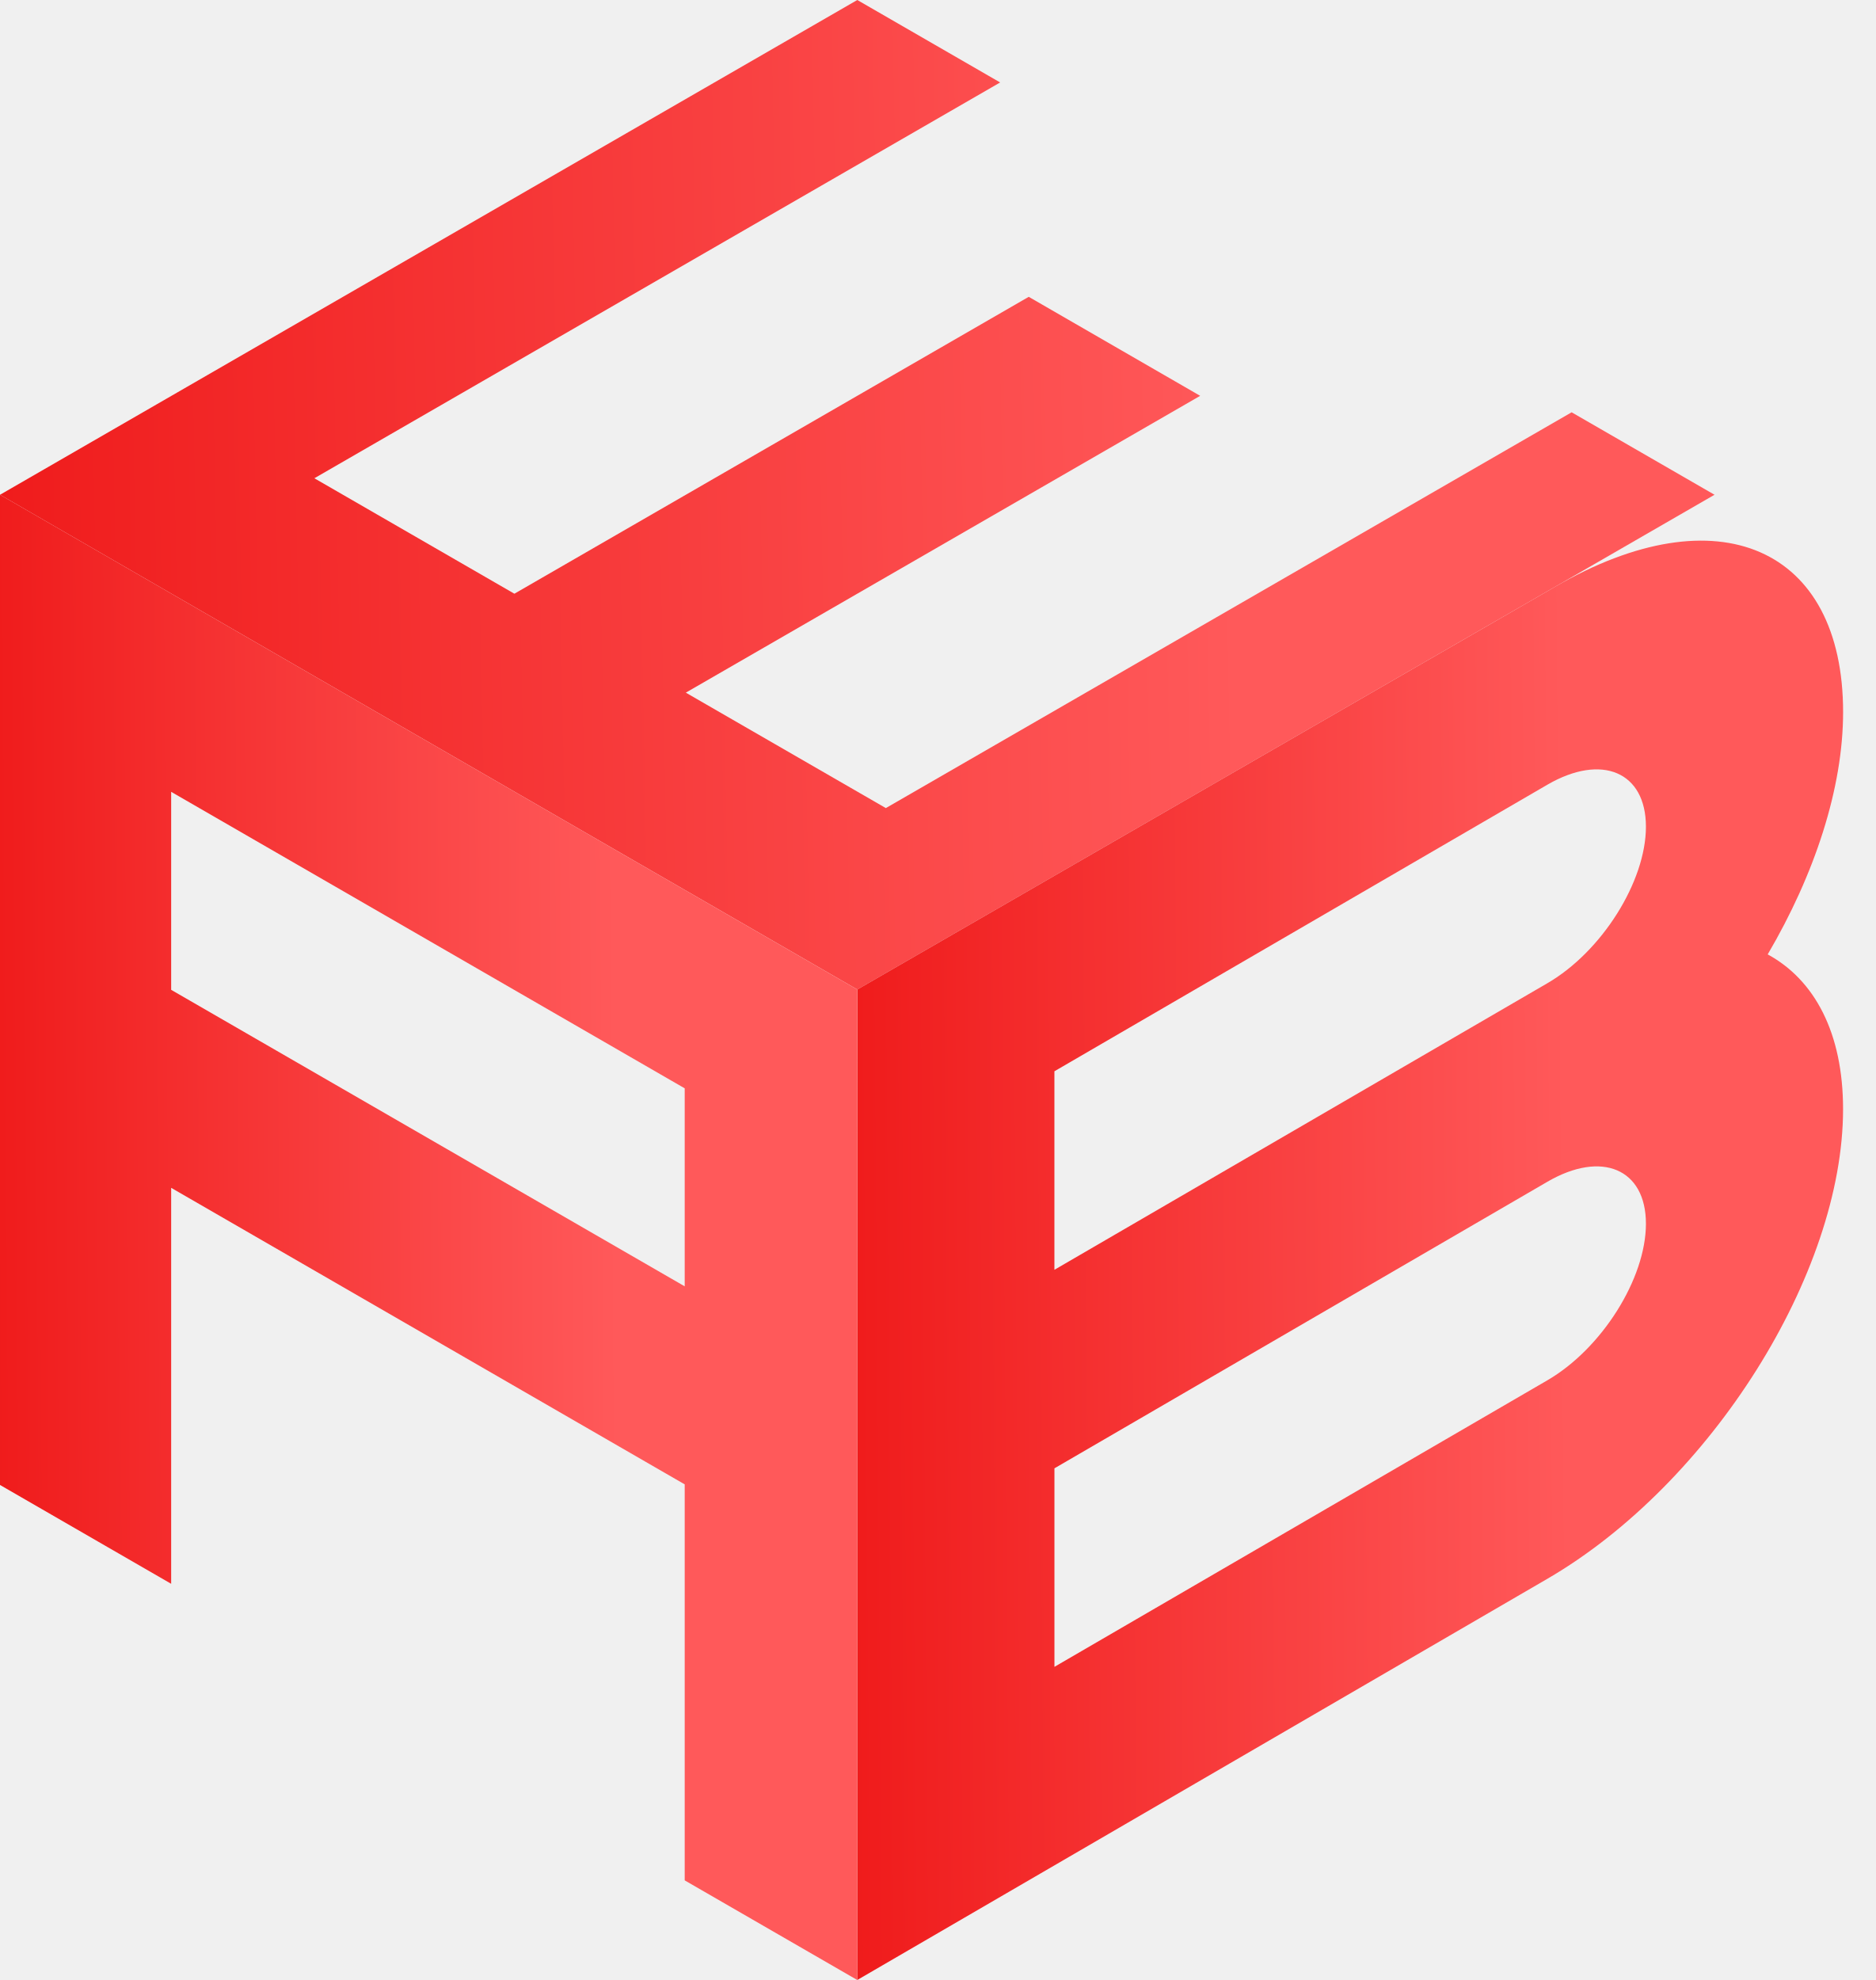
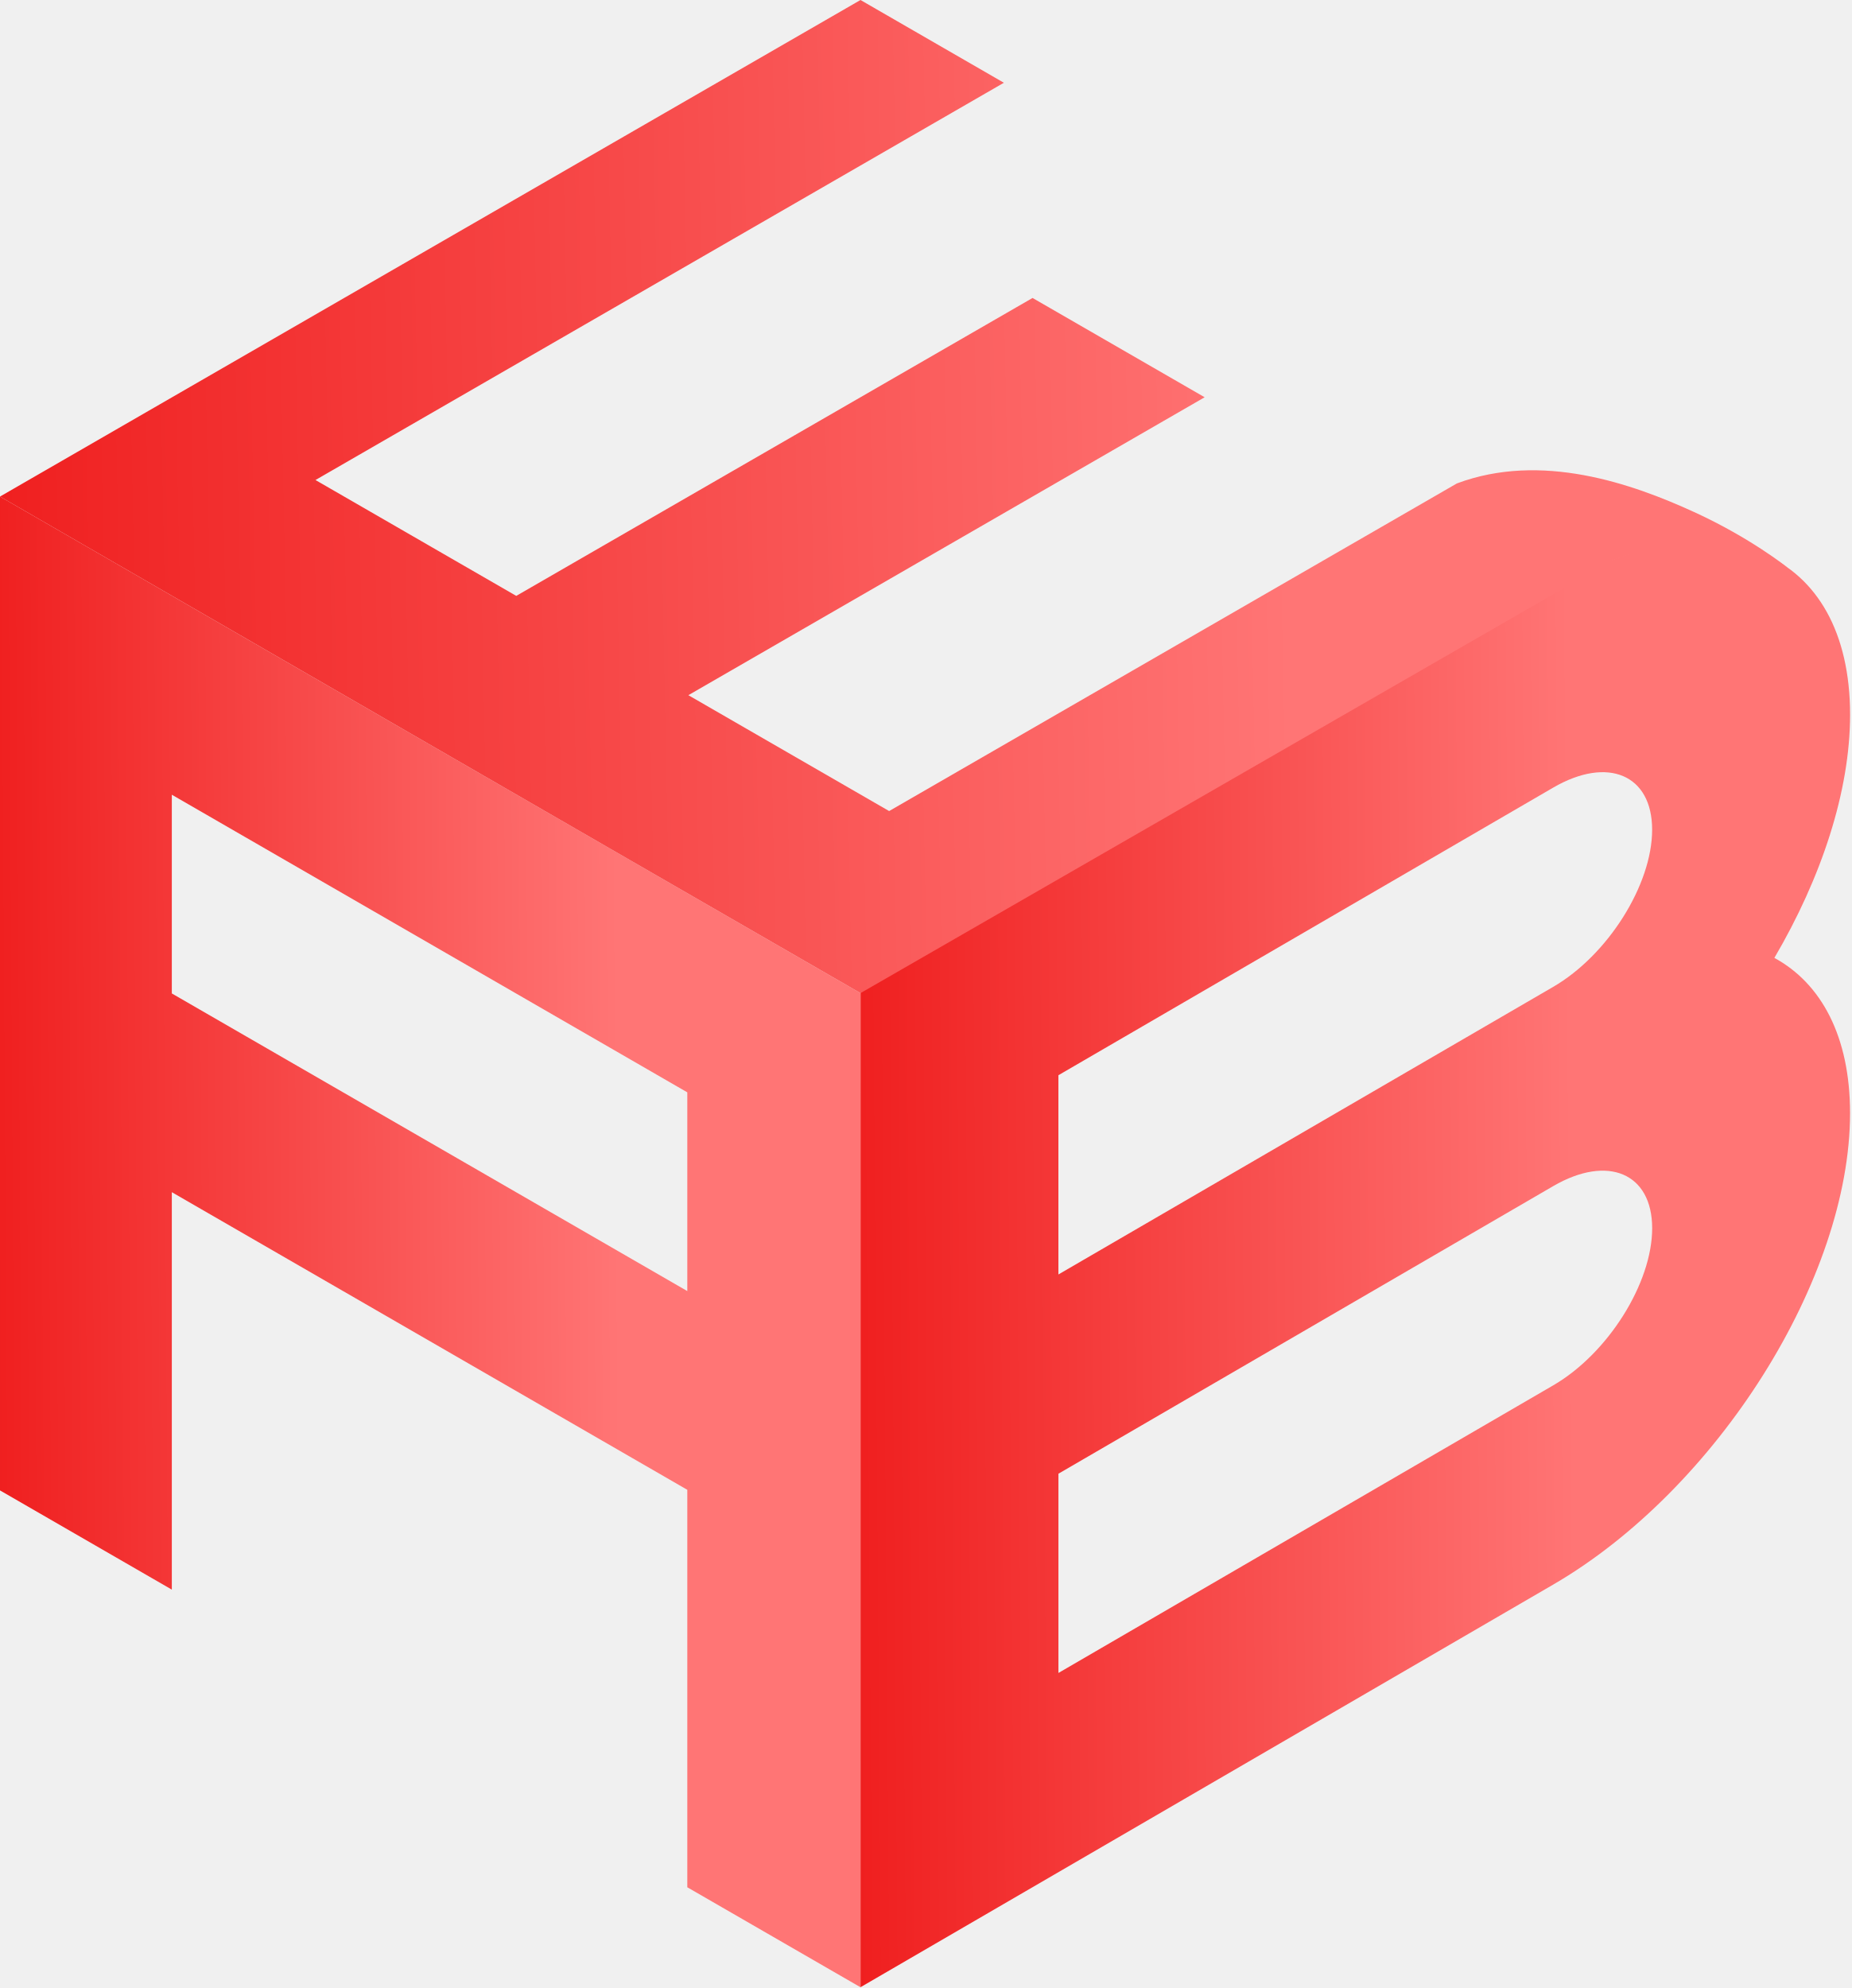
- <svg xmlns="http://www.w3.org/2000/svg" width="54" height="57" viewBox="0 0 54 57" fill="none">
-   <path d="M45.25 11.869L25.505 23.263L19.746 19.94L34.555 11.395L29.619 8.545L14.81 17.092L9.051 13.768L28.796 2.374L24.683 0L0.001 14.243L24.684 28.486L49.364 14.243L45.25 11.869Z" fill="url(#paint0_linear)" />
-   <path d="M53.066 20.499C53.066 15.764 49.466 14.164 44.763 16.898L24.684 28.486L24.682 39.855V45.57V57L44.55 45.451C49.253 42.717 53.065 36.664 53.065 31.929C53.065 29.733 52.244 28.208 50.895 27.475C52.245 25.174 53.066 22.695 53.066 20.499ZM30.358 30.84L44.55 22.591C46.118 21.68 47.389 22.221 47.389 23.799C47.389 25.378 46.118 27.396 44.55 28.306L30.358 36.555V30.84ZM47.389 35.229C47.389 36.808 46.119 38.825 44.551 39.736L30.359 47.985V42.27L44.551 34.021C46.118 33.109 47.389 33.65 47.389 35.229Z" fill="url(#paint1_linear)" />
-   <path d="M0 14.242V42.749L4.928 45.594V34.195L19.714 42.732V54.132L24.682 57L24.683 28.486L0 14.242ZM19.714 37.031L4.928 28.495V22.795L19.714 31.331V37.031Z" fill="url(#paint2_linear)" />
+ <svg xmlns="http://www.w3.org/2000/svg" width="543" height="583" viewBox="0 0 543 583" fill="none">
+   <g clip-path="url(#clip0)">
+     <path d="M542.56 209.59C542.56 161.18 503.58 144.6 455.5 172.55L252.35 290.62V407.48V465.91V582.77L455.49 464.7C503.57 436.75 542.55 374.86 542.55 326.45C542.55 304 534.15 288.41 520.36 280.91C534.16 257.39 542.56 232.04 542.56 209.59ZM310.39 315.32L455.49 230.98C471.52 221.66 484.51 227.19 484.51 243.33C484.51 259.47 471.52 280.1 455.49 289.41L310.39 373.75V315.32ZM484.52 360.19C484.52 376.33 471.53 396.96 455.5 406.27L310.4 490.61V432.18L455.5 347.84C471.52 338.52 484.52 344.05 484.52 360.19Z" fill="url(#paint0_linear)" />
+     <path d="M0 145.617V437.08L50.39 466.17V349.62L201.56 436.9V553.46L252.35 582.78L252.37 291.25L0 145.617ZM201.56 378.62L50.39 291.34V233.06L201.56 320.34V378.62Z" fill="url(#paint1_linear)" />
+     <path d="M524.09 166.35C524.09 166.35 513.37 157.74 496.83 150.16H496.82C478.54 141.78 452 132.5 427.25 141.77L260.75 237.85L201.87 203.87L353.28 116.5L302.81 87.38L151.4 174.75L92.52 140.77L294.4 24.27L252.35 0L0 145.62L252.35 291.24L472.5 164.5C481.88 160.91 503.58 154.68 524.09 166.35Z" fill="url(#paint2_linear)" />
+   </g>
  <defs>
-     <linearGradient id="paint0_linear" x1="35.652" y1="19.356" x2="-5.599" y2="20.156" gradientUnits="userSpaceOnUse">
-       <stop stop-color="#FF595A" />
+     <linearGradient id="paint0_linear" x1="461.946" y1="446.936" x2="219.347" y2="448.795" gradientUnits="userSpaceOnUse">
+       <stop stop-color="#FF7575" />
      <stop offset="1" stop-color="#ED1212" />
    </linearGradient>
-     <linearGradient id="paint1_linear" x1="45.182" y1="43.719" x2="21.454" y2="43.901" gradientUnits="userSpaceOnUse">
-       <stop stop-color="#FF595A" />
+     <linearGradient id="paint1_linear" x1="182.267" y1="442.684" x2="-28.703" y2="444.047" gradientUnits="userSpaceOnUse">
+       <stop stop-color="#FF7575" />
      <stop offset="1" stop-color="#ED1212" />
    </linearGradient>
-     <linearGradient id="paint2_linear" x1="17.827" y1="43.295" x2="-2.807" y2="43.429" gradientUnits="userSpaceOnUse">
-       <stop stop-color="#FF595A" />
+     <linearGradient id="paint2_linear" x1="378.509" y1="197.893" x2="-59.447" y2="206.71" gradientUnits="userSpaceOnUse">
+       <stop stop-color="#FF7575" />
      <stop offset="1" stop-color="#ED1212" />
    </linearGradient>
+     <clipPath id="clip0">
+       <rect width="542.56" height="582.78" fill="white" />
+     </clipPath>
  </defs>
</svg>
